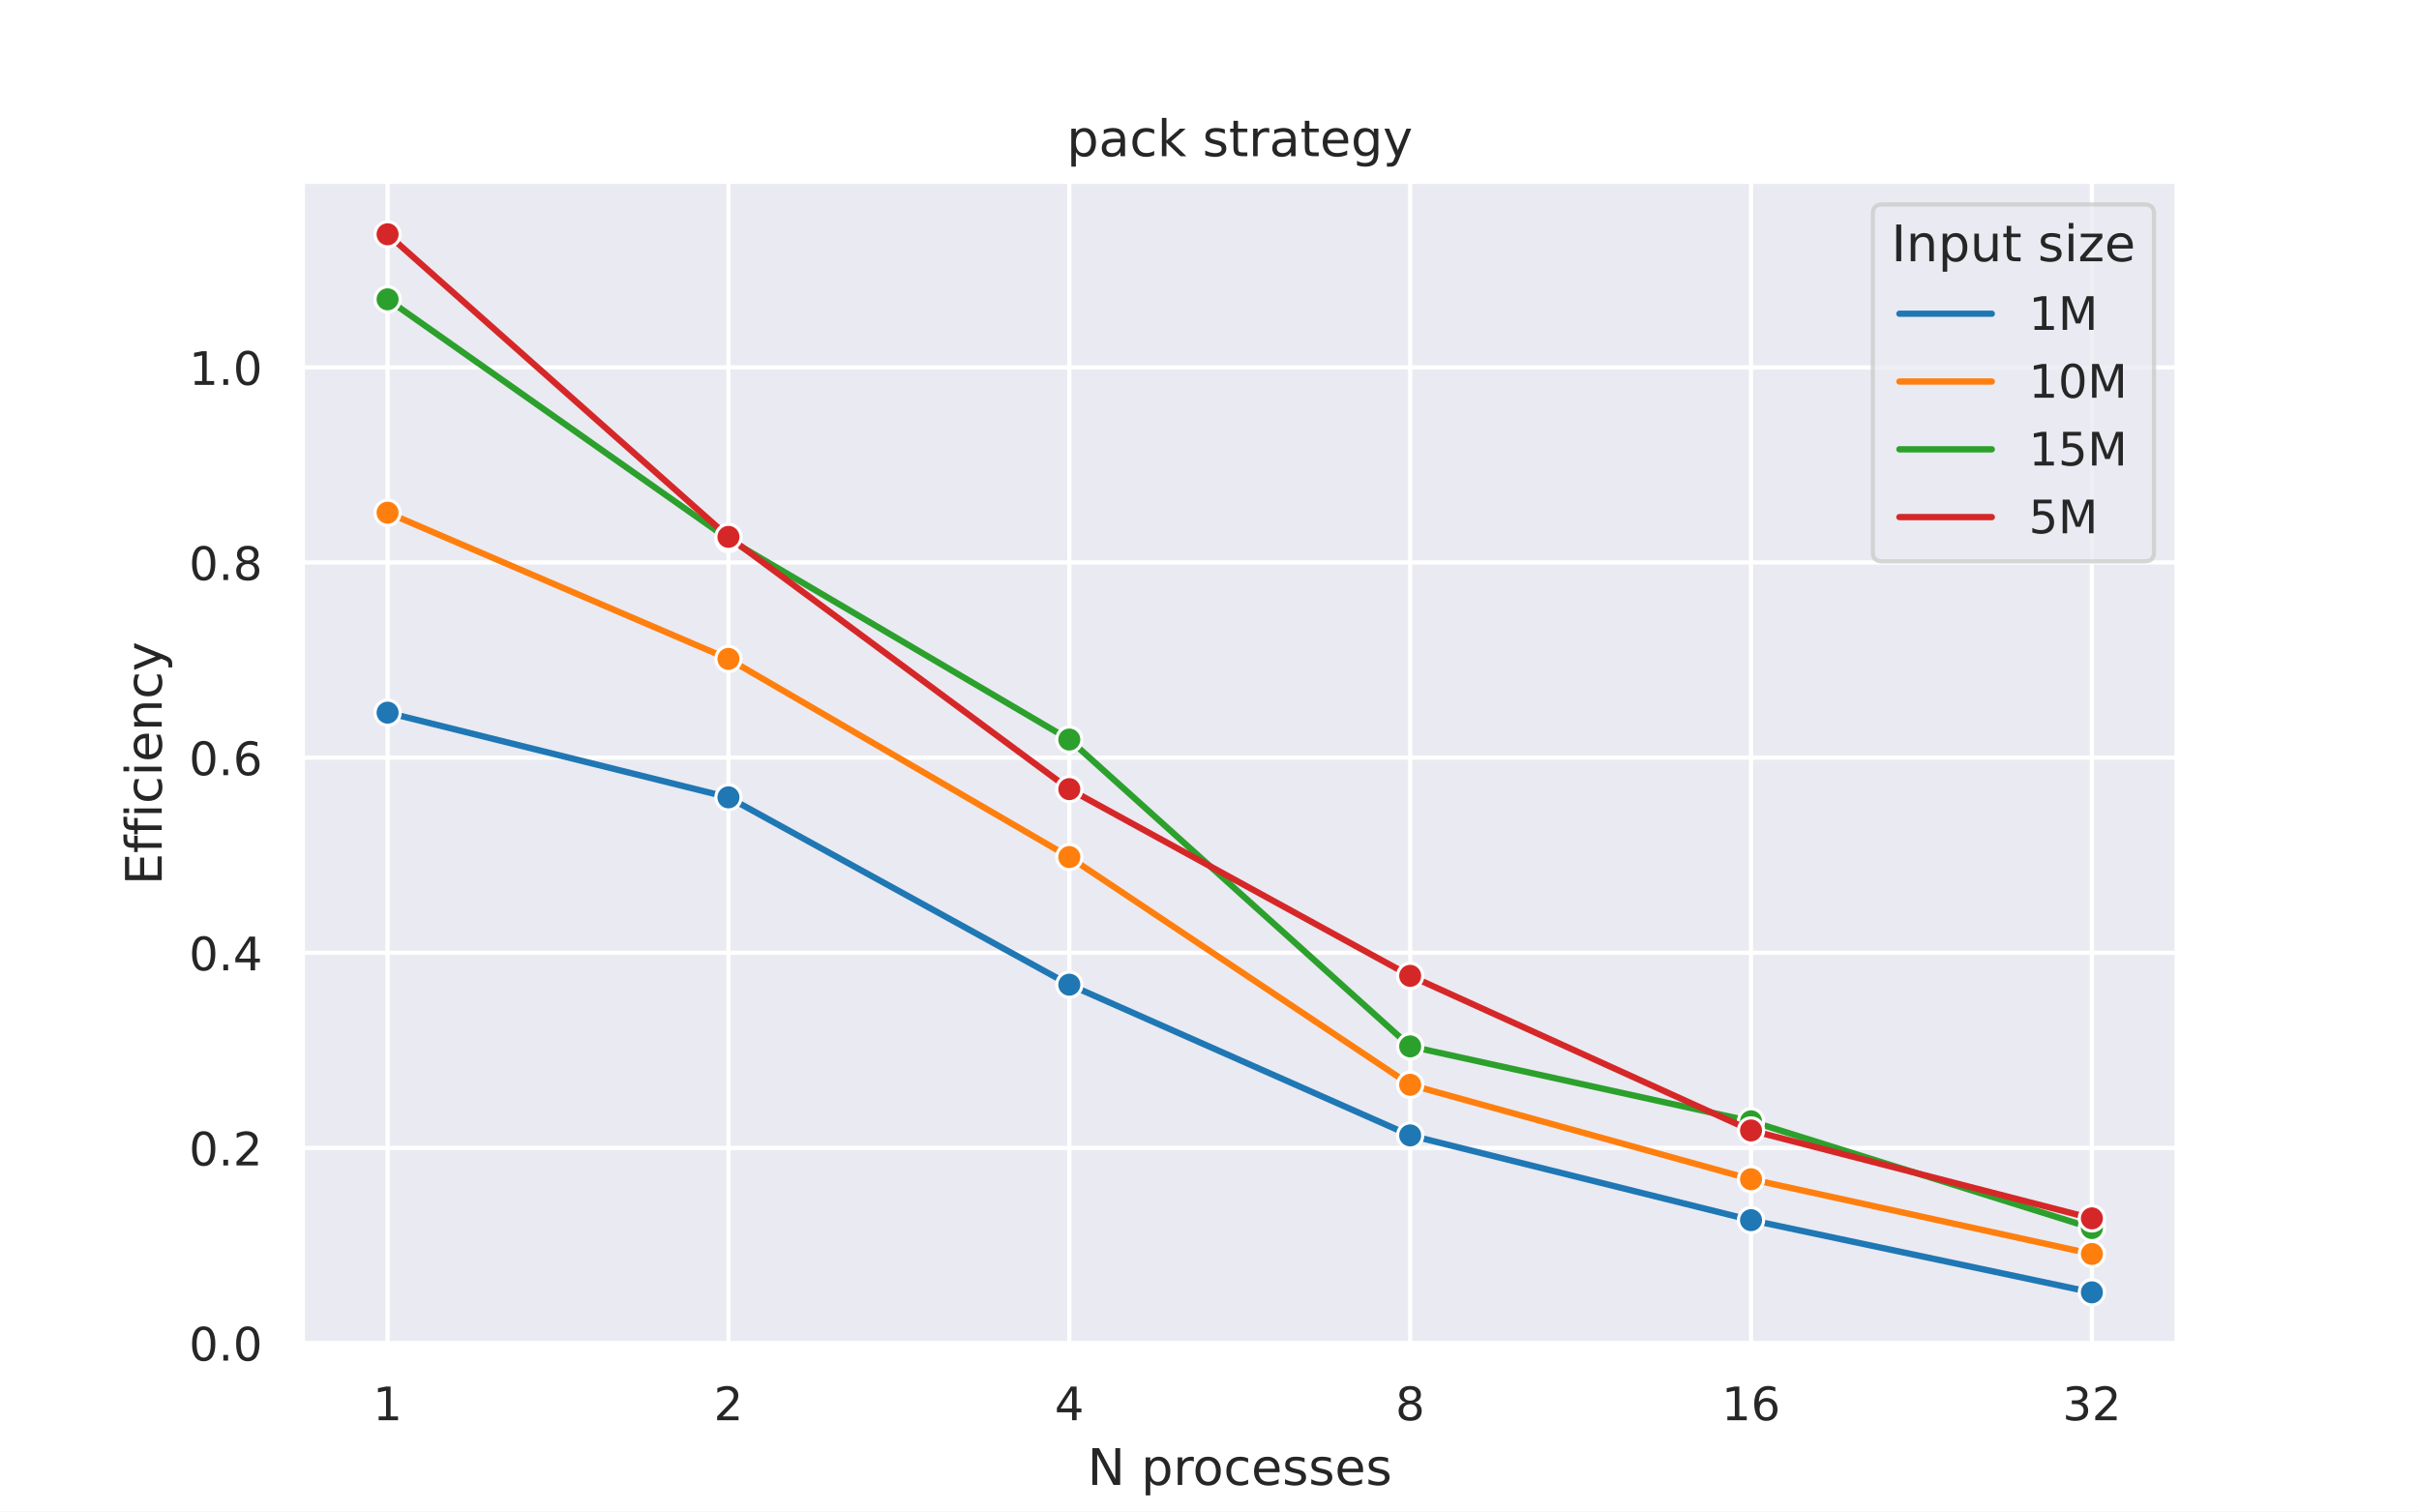
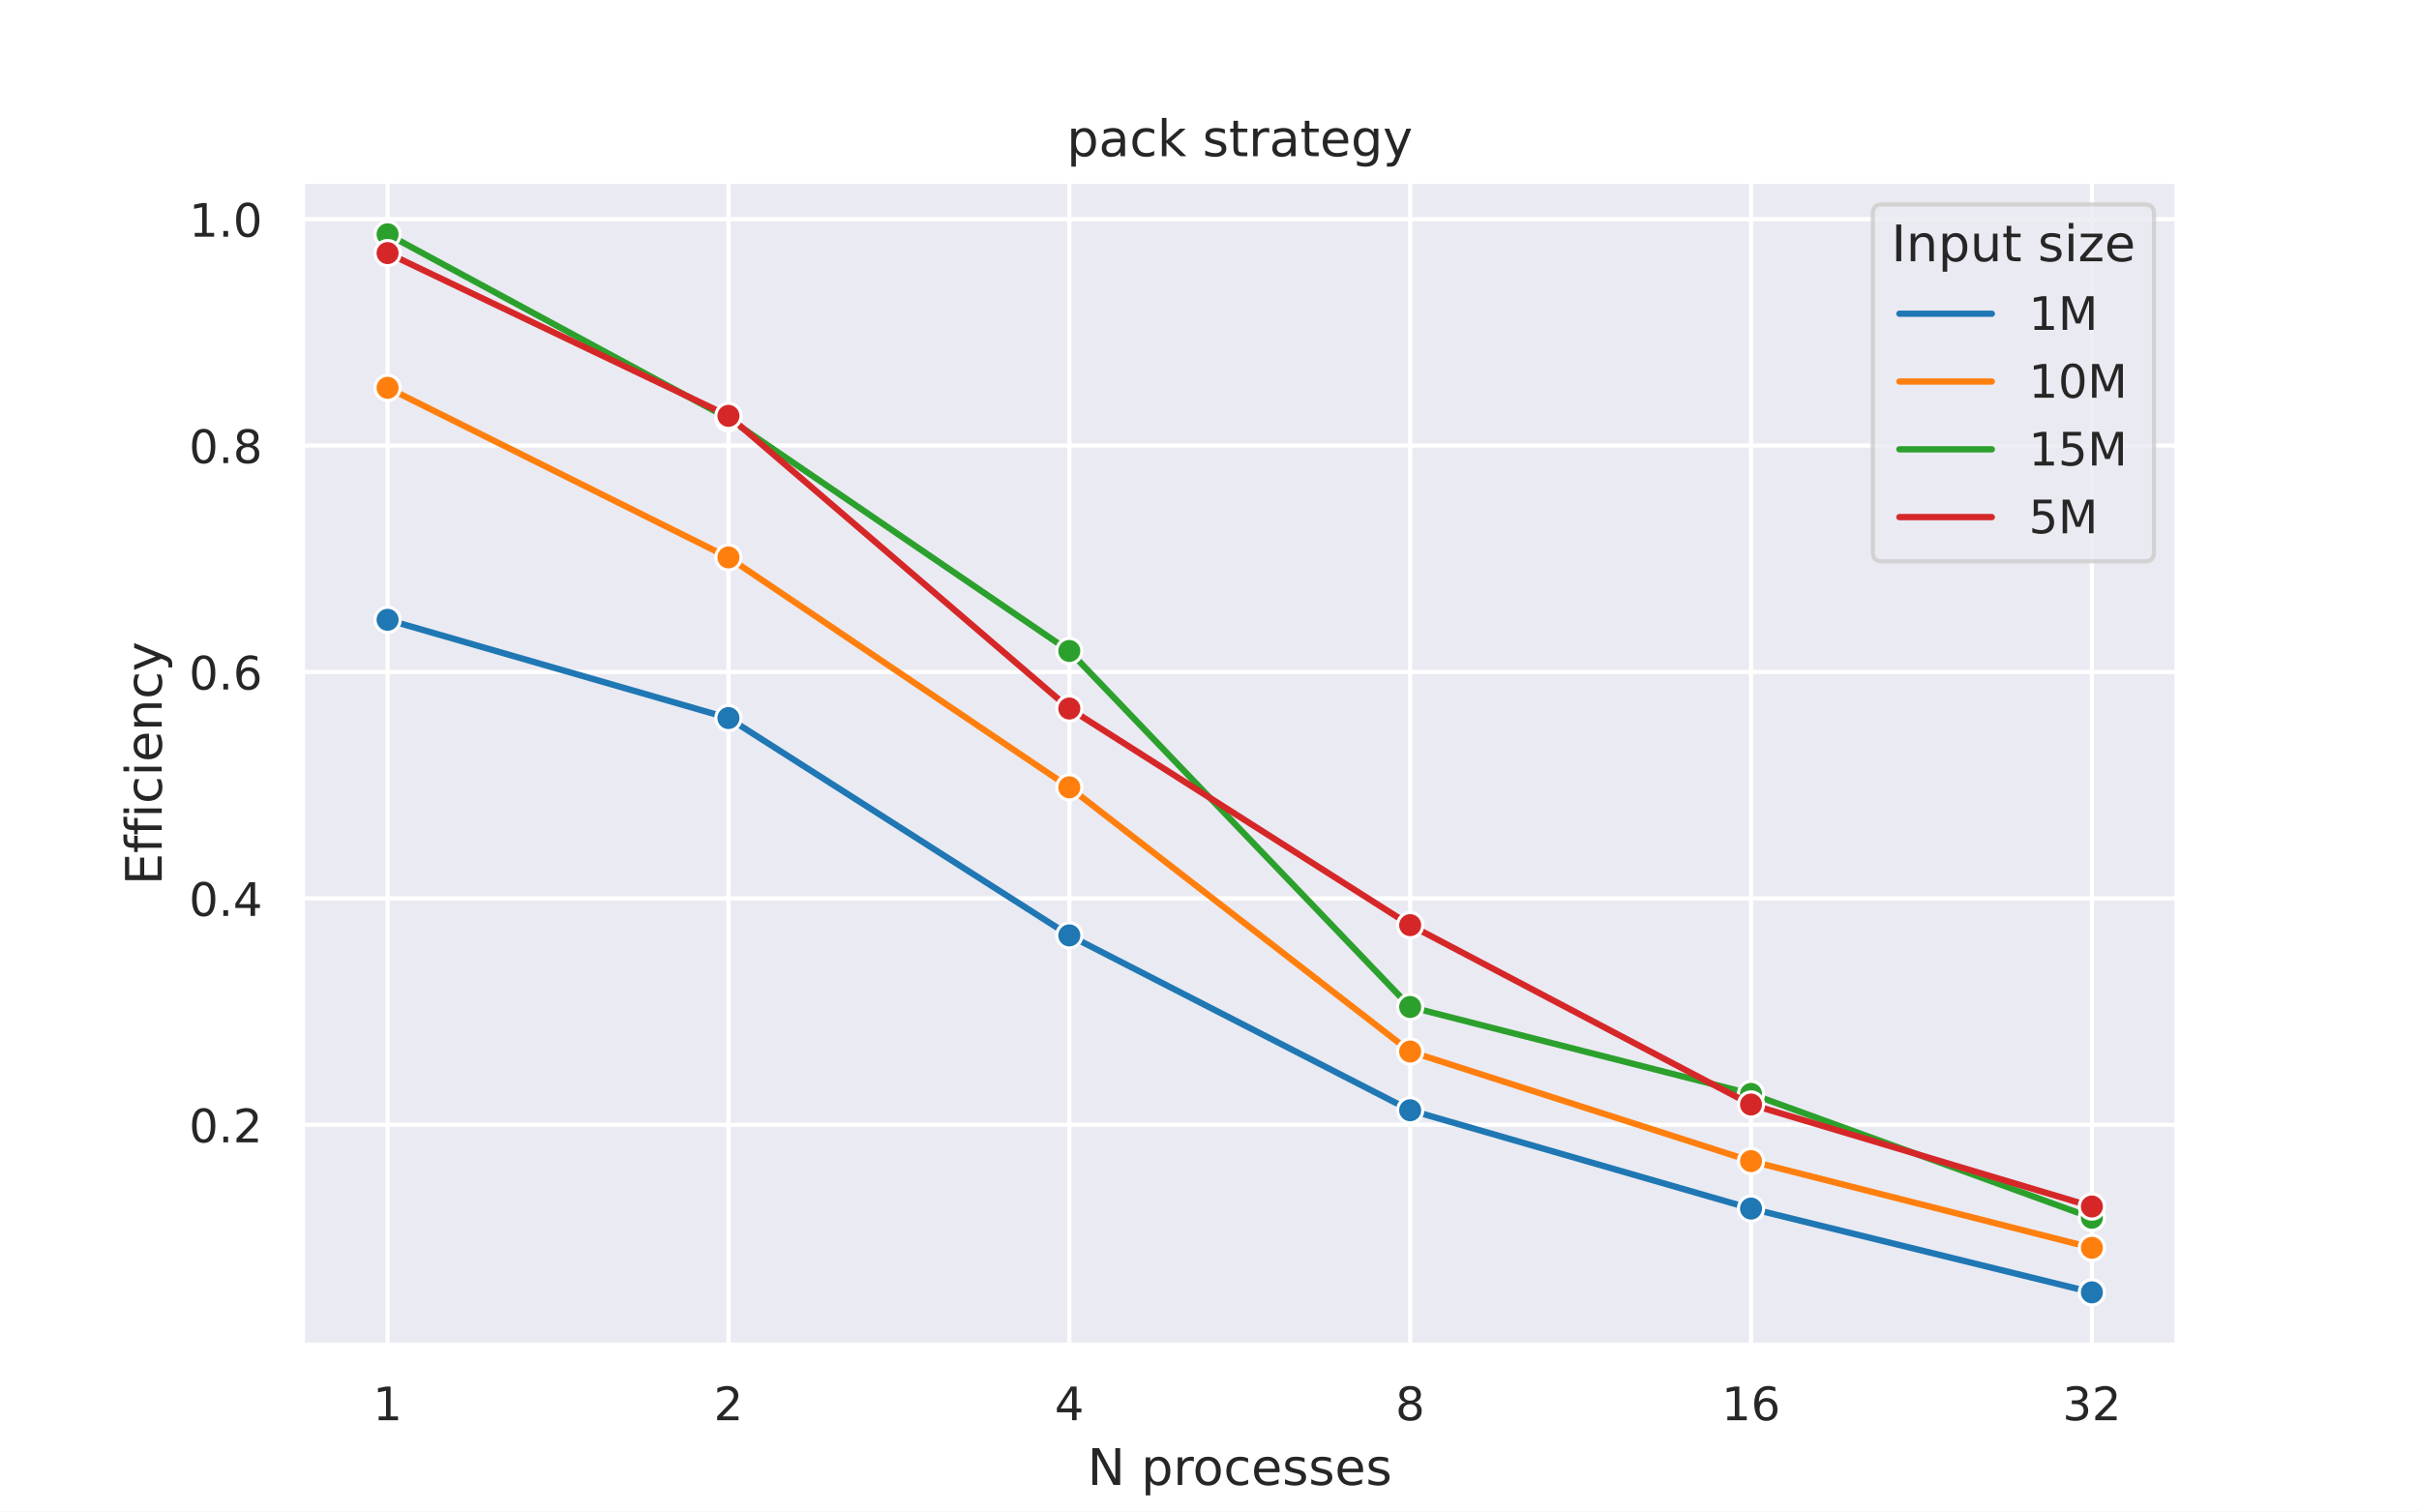
<svg xmlns="http://www.w3.org/2000/svg" xmlns:xlink="http://www.w3.org/1999/xlink" width="576pt" height="360pt" viewBox="0 0 576 360" version="1.1">
  <defs>
    <style type="text/css">*{stroke-linejoin: round; stroke-linecap: butt}</style>
  </defs>
  <g id="figure_1">
    <g id="patch_1">
      <path d="M 0 360  L 576 360  L 576 0  L 0 0  z " style="fill: #ffffff" />
    </g>
    <g id="axes_1">
      <g id="patch_2">
        <path d="M 72 320.4  L 518.4 320.4  L 518.4 43.2  L 72 43.2  z " style="fill: #eaeaf2" />
      </g>
      <g id="matplotlib.axis_1">
        <g id="xtick_1">
          <g id="line2d_1">
-             <path d="M 92.291 320.4  L 92.291 43.2  " clip-path="url(#p094aa8feb6)" style="fill: none; stroke: #ffffff; stroke-linecap: round" />
+             <path d="M 92.291 320.4  L 92.291 43.2  " clip-path="url(#p3aedda9aaf)" style="fill: none; stroke: #ffffff; stroke-linecap: round" />
          </g>
          <g id="text_1">
            <g style="fill: #262626" transform="translate(88.79153 338.2583) scale(0.11 -0.11)">
              <defs>
                <path id="DejaVuSans-31" d="M 794 531  L 1825 531  L 1825 4091  L 703 3866  L 703 4441  L 1819 4666  L 2450 4666  L 2450 531  L 3481 531  L 3481 0  L 794 0  L 794 531  z " transform="scale(0.015625)" />
              </defs>
              <use xlink:href="#DejaVuSans-31" />
            </g>
          </g>
        </g>
        <g id="xtick_2">
          <g id="line2d_2">
-             <path d="M 173.455 320.4  L 173.455 43.2  " clip-path="url(#p094aa8feb6)" style="fill: none; stroke: #ffffff; stroke-linecap: round" />
+             <path d="M 173.455 320.4  L 173.455 43.2  " clip-path="url(#p3aedda9aaf)" style="fill: none; stroke: #ffffff; stroke-linecap: round" />
          </g>
          <g id="text_2">
            <g style="fill: #262626" transform="translate(169.9552 338.2583) scale(0.11 -0.11)">
              <defs>
                <path id="DejaVuSans-32" d="M 1228 531  L 3431 531  L 3431 0  L 469 0  L 469 531  Q 828 903 1448 1529  Q 2069 2156 2228 2338  Q 2531 2678 2651 2914  Q 2772 3150 2772 3378  Q 2772 3750 2511 3984  Q 2250 4219 1831 4219  Q 1534 4219 1204 4116  Q 875 4013 500 3803  L 500 4441  Q 881 4594 1212 4672  Q 1544 4750 1819 4750  Q 2544 4750 2975 4387  Q 3406 4025 3406 3419  Q 3406 3131 3298 2873  Q 3191 2616 2906 2266  Q 2828 2175 2409 1742  Q 1991 1309 1228 531  z " transform="scale(0.015625)" />
              </defs>
              <use xlink:href="#DejaVuSans-32" />
            </g>
          </g>
        </g>
        <g id="xtick_3">
          <g id="line2d_3">
-             <path d="M 254.618 320.4  L 254.618 43.2  " clip-path="url(#p094aa8feb6)" style="fill: none; stroke: #ffffff; stroke-linecap: round" />
+             <path d="M 254.618 320.4  L 254.618 43.2  " clip-path="url(#p3aedda9aaf)" style="fill: none; stroke: #ffffff; stroke-linecap: round" />
          </g>
          <g id="text_3">
            <g style="fill: #262626" transform="translate(251.1188 338.2583) scale(0.11 -0.11)">
              <defs>
                <path id="DejaVuSans-34" d="M 2419 4116  L 825 1625  L 2419 1625  L 2419 4116  z M 2253 4666  L 3047 4666  L 3047 1625  L 3713 1625  L 3713 1100  L 3047 1100  L 3047 0  L 2419 0  L 2419 1100  L 313 1100  L 313 1709  L 2253 4666  z " transform="scale(0.015625)" />
              </defs>
              <use xlink:href="#DejaVuSans-34" />
            </g>
          </g>
        </g>
        <g id="xtick_4">
          <g id="line2d_4">
-             <path d="M 335.782 320.4  L 335.782 43.2  " clip-path="url(#p094aa8feb6)" style="fill: none; stroke: #ffffff; stroke-linecap: round" />
+             <path d="M 335.782 320.4  L 335.782 43.2  " clip-path="url(#p3aedda9aaf)" style="fill: none; stroke: #ffffff; stroke-linecap: round" />
          </g>
          <g id="text_4">
            <g style="fill: #262626" transform="translate(332.2824 338.2583) scale(0.11 -0.11)">
              <defs>
                <path id="DejaVuSans-38" d="M 2034 2216  Q 1584 2216 1326 1975  Q 1069 1734 1069 1313  Q 1069 891 1326 650  Q 1584 409 2034 409  Q 2484 409 2743 651  Q 3003 894 3003 1313  Q 3003 1734 2745 1975  Q 2488 2216 2034 2216  z M 1403 2484  Q 997 2584 770 2862  Q 544 3141 544 3541  Q 544 4100 942 4425  Q 1341 4750 2034 4750  Q 2731 4750 3128 4425  Q 3525 4100 3525 3541  Q 3525 3141 3298 2862  Q 3072 2584 2669 2484  Q 3125 2378 3379 2068  Q 3634 1759 3634 1313  Q 3634 634 3220 271  Q 2806 -91 2034 -91  Q 1263 -91 848 271  Q 434 634 434 1313  Q 434 1759 690 2068  Q 947 2378 1403 2484  z M 1172 3481  Q 1172 3119 1398 2916  Q 1625 2713 2034 2713  Q 2441 2713 2670 2916  Q 2900 3119 2900 3481  Q 2900 3844 2670 4047  Q 2441 4250 2034 4250  Q 1625 4250 1398 4047  Q 1172 3844 1172 3481  z " transform="scale(0.015625)" />
              </defs>
              <use xlink:href="#DejaVuSans-38" />
            </g>
          </g>
        </g>
        <g id="xtick_5">
          <g id="line2d_5">
-             <path d="M 416.945 320.4  L 416.945 43.2  " clip-path="url(#p094aa8feb6)" style="fill: none; stroke: #ffffff; stroke-linecap: round" />
+             <path d="M 416.945 320.4  L 416.945 43.2  " clip-path="url(#p3aedda9aaf)" style="fill: none; stroke: #ffffff; stroke-linecap: round" />
          </g>
          <g id="text_5">
            <g style="fill: #262626" transform="translate(409.9467 338.2583) scale(0.11 -0.11)">
              <defs>
                <path id="DejaVuSans-36" d="M 2113 2584  Q 1688 2584 1439 2293  Q 1191 2003 1191 1497  Q 1191 994 1439 701  Q 1688 409 2113 409  Q 2538 409 2786 701  Q 3034 994 3034 1497  Q 3034 2003 2786 2293  Q 2538 2584 2113 2584  z M 3366 4563  L 3366 3988  Q 3128 4100 2886 4159  Q 2644 4219 2406 4219  Q 1781 4219 1451 3797  Q 1122 3375 1075 2522  Q 1259 2794 1537 2939  Q 1816 3084 2150 3084  Q 2853 3084 3261 2657  Q 3669 2231 3669 1497  Q 3669 778 3244 343  Q 2819 -91 2113 -91  Q 1303 -91 875 529  Q 447 1150 447 2328  Q 447 3434 972 4092  Q 1497 4750 2381 4750  Q 2619 4750 2861 4703  Q 3103 4656 3366 4563  z " transform="scale(0.015625)" />
              </defs>
              <use xlink:href="#DejaVuSans-31" />
              <use xlink:href="#DejaVuSans-36" x="63.623" />
            </g>
          </g>
        </g>
        <g id="xtick_6">
          <g id="line2d_6">
-             <path d="M 498.109 320.4  L 498.109 43.2  " clip-path="url(#p094aa8feb6)" style="fill: none; stroke: #ffffff; stroke-linecap: round" />
+             <path d="M 498.109 320.4  L 498.109 43.2  " clip-path="url(#p3aedda9aaf)" style="fill: none; stroke: #ffffff; stroke-linecap: round" />
          </g>
          <g id="text_6">
            <g style="fill: #262626" transform="translate(491.1103 338.2583) scale(0.11 -0.11)">
              <defs>
                <path id="DejaVuSans-33" d="M 2597 2516  Q 3050 2419 3304 2112  Q 3559 1806 3559 1356  Q 3559 666 3084 287  Q 2609 -91 1734 -91  Q 1441 -91 1130 -33  Q 819 25 488 141  L 488 750  Q 750 597 1062 519  Q 1375 441 1716 441  Q 2309 441 2620 675  Q 2931 909 2931 1356  Q 2931 1769 2642 2001  Q 2353 2234 1838 2234  L 1294 2234  L 1294 2753  L 1863 2753  Q 2328 2753 2575 2939  Q 2822 3125 2822 3475  Q 2822 3834 2567 4026  Q 2313 4219 1838 4219  Q 1578 4219 1281 4162  Q 984 4106 628 3988  L 628 4550  Q 988 4650 1302 4700  Q 1616 4750 1894 4750  Q 2613 4750 3031 4423  Q 3450 4097 3450 3541  Q 3450 3153 3228 2886  Q 3006 2619 2597 2516  z " transform="scale(0.015625)" />
              </defs>
              <use xlink:href="#DejaVuSans-33" />
              <use xlink:href="#DejaVuSans-32" x="63.623" />
            </g>
          </g>
        </g>
        <g id="text_7">
          <g style="fill: #262626" transform="translate(258.9328 353.6641) scale(0.12 -0.12)">
            <defs>
              <path id="DejaVuSans-4e" d="M 628 4666  L 1478 4666  L 3547 763  L 3547 4666  L 4159 4666  L 4159 0  L 3309 0  L 1241 3903  L 1241 0  L 628 0  L 628 4666  z " transform="scale(0.015625)" />
              <path id="DejaVuSans-20" transform="scale(0.015625)" />
              <path id="DejaVuSans-70" d="M 1159 525  L 1159 -1331  L 581 -1331  L 581 3500  L 1159 3500  L 1159 2969  Q 1341 3281 1617 3432  Q 1894 3584 2278 3584  Q 2916 3584 3314 3078  Q 3713 2572 3713 1747  Q 3713 922 3314 415  Q 2916 -91 2278 -91  Q 1894 -91 1617 61  Q 1341 213 1159 525  z M 3116 1747  Q 3116 2381 2855 2742  Q 2594 3103 2138 3103  Q 1681 3103 1420 2742  Q 1159 2381 1159 1747  Q 1159 1113 1420 752  Q 1681 391 2138 391  Q 2594 391 2855 752  Q 3116 1113 3116 1747  z " transform="scale(0.015625)" />
              <path id="DejaVuSans-72" d="M 2631 2963  Q 2534 3019 2420 3045  Q 2306 3072 2169 3072  Q 1681 3072 1420 2755  Q 1159 2438 1159 1844  L 1159 0  L 581 0  L 581 3500  L 1159 3500  L 1159 2956  Q 1341 3275 1631 3429  Q 1922 3584 2338 3584  Q 2397 3584 2469 3576  Q 2541 3569 2628 3553  L 2631 2963  z " transform="scale(0.015625)" />
              <path id="DejaVuSans-6f" d="M 1959 3097  Q 1497 3097 1228 2736  Q 959 2375 959 1747  Q 959 1119 1226 758  Q 1494 397 1959 397  Q 2419 397 2687 759  Q 2956 1122 2956 1747  Q 2956 2369 2687 2733  Q 2419 3097 1959 3097  z M 1959 3584  Q 2709 3584 3137 3096  Q 3566 2609 3566 1747  Q 3566 888 3137 398  Q 2709 -91 1959 -91  Q 1206 -91 779 398  Q 353 888 353 1747  Q 353 2609 779 3096  Q 1206 3584 1959 3584  z " transform="scale(0.015625)" />
              <path id="DejaVuSans-63" d="M 3122 3366  L 3122 2828  Q 2878 2963 2633 3030  Q 2388 3097 2138 3097  Q 1578 3097 1268 2742  Q 959 2388 959 1747  Q 959 1106 1268 751  Q 1578 397 2138 397  Q 2388 397 2633 464  Q 2878 531 3122 666  L 3122 134  Q 2881 22 2623 -34  Q 2366 -91 2075 -91  Q 1284 -91 818 406  Q 353 903 353 1747  Q 353 2603 823 3093  Q 1294 3584 2113 3584  Q 2378 3584 2631 3529  Q 2884 3475 3122 3366  z " transform="scale(0.015625)" />
              <path id="DejaVuSans-65" d="M 3597 1894  L 3597 1613  L 953 1613  Q 991 1019 1311 708  Q 1631 397 2203 397  Q 2534 397 2845 478  Q 3156 559 3463 722  L 3463 178  Q 3153 47 2828 -22  Q 2503 -91 2169 -91  Q 1331 -91 842 396  Q 353 884 353 1716  Q 353 2575 817 3079  Q 1281 3584 2069 3584  Q 2775 3584 3186 3129  Q 3597 2675 3597 1894  z M 3022 2063  Q 3016 2534 2758 2815  Q 2500 3097 2075 3097  Q 1594 3097 1305 2825  Q 1016 2553 972 2059  L 3022 2063  z " transform="scale(0.015625)" />
              <path id="DejaVuSans-73" d="M 2834 3397  L 2834 2853  Q 2591 2978 2328 3040  Q 2066 3103 1784 3103  Q 1356 3103 1142 2972  Q 928 2841 928 2578  Q 928 2378 1081 2264  Q 1234 2150 1697 2047  L 1894 2003  Q 2506 1872 2764 1633  Q 3022 1394 3022 966  Q 3022 478 2636 193  Q 2250 -91 1575 -91  Q 1294 -91 989 -36  Q 684 19 347 128  L 347 722  Q 666 556 975 473  Q 1284 391 1588 391  Q 1994 391 2212 530  Q 2431 669 2431 922  Q 2431 1156 2273 1281  Q 2116 1406 1581 1522  L 1381 1569  Q 847 1681 609 1914  Q 372 2147 372 2553  Q 372 3047 722 3315  Q 1072 3584 1716 3584  Q 2034 3584 2315 3537  Q 2597 3491 2834 3397  z " transform="scale(0.015625)" />
            </defs>
            <use xlink:href="#DejaVuSans-4e" />
            <use xlink:href="#DejaVuSans-20" x="74.805" />
            <use xlink:href="#DejaVuSans-70" x="106.592" />
            <use xlink:href="#DejaVuSans-72" x="170.068" />
            <use xlink:href="#DejaVuSans-6f" x="208.932" />
            <use xlink:href="#DejaVuSans-63" x="270.113" />
            <use xlink:href="#DejaVuSans-65" x="325.094" />
            <use xlink:href="#DejaVuSans-73" x="386.617" />
            <use xlink:href="#DejaVuSans-73" x="438.717" />
            <use xlink:href="#DejaVuSans-65" x="490.816" />
            <use xlink:href="#DejaVuSans-73" x="552.34" />
          </g>
        </g>
      </g>
      <g id="matplotlib.axis_2">
        <g id="ytick_1">
          <g id="line2d_7">
-             <path d="M 72 319.876  L 518.4 319.876  " clip-path="url(#p094aa8feb6)" style="fill: none; stroke: #ffffff; stroke-linecap: round" />
+             <path d="M 72 267.888  L 518.4 267.888  " clip-path="url(#p3aedda9aaf)" style="fill: none; stroke: #ffffff; stroke-linecap: round" />
          </g>
          <g id="text_8">
-             <g style="fill: #262626" transform="translate(45.00656 324.0556) scale(0.11 -0.11)">
+             <g style="fill: #262626" transform="translate(45.00656 272.0669) scale(0.11 -0.11)">
              <defs>
                <path id="DejaVuSans-30" d="M 2034 4250  Q 1547 4250 1301 3770  Q 1056 3291 1056 2328  Q 1056 1369 1301 889  Q 1547 409 2034 409  Q 2525 409 2770 889  Q 3016 1369 3016 2328  Q 3016 3291 2770 3770  Q 2525 4250 2034 4250  z M 2034 4750  Q 2819 4750 3233 4129  Q 3647 3509 3647 2328  Q 3647 1150 3233 529  Q 2819 -91 2034 -91  Q 1250 -91 836 529  Q 422 1150 422 2328  Q 422 3509 836 4129  Q 1250 4750 2034 4750  z " transform="scale(0.015625)" />
                <path id="DejaVuSans-2e" d="M 684 794  L 1344 794  L 1344 0  L 684 0  L 684 794  z " transform="scale(0.015625)" />
              </defs>
              <use xlink:href="#DejaVuSans-30" />
              <use xlink:href="#DejaVuSans-2e" x="63.623" />
-               <use xlink:href="#DejaVuSans-30" x="95.41" />
+               <use xlink:href="#DejaVuSans-32" x="95.41" />
            </g>
          </g>
        </g>
        <g id="ytick_2">
          <g id="line2d_8">
-             <path d="M 72 273.399  L 518.4 273.399  " clip-path="url(#p094aa8feb6)" style="fill: none; stroke: #ffffff; stroke-linecap: round" />
+             <path d="M 72 213.965  L 518.4 213.965  " clip-path="url(#p3aedda9aaf)" style="fill: none; stroke: #ffffff; stroke-linecap: round" />
          </g>
          <g id="text_9">
-             <g style="fill: #262626" transform="translate(45.00656 277.5777) scale(0.11 -0.11)">
+             <g style="fill: #262626" transform="translate(45.00656 218.1437) scale(0.11 -0.11)">
              <use xlink:href="#DejaVuSans-30" />
              <use xlink:href="#DejaVuSans-2e" x="63.623" />
-               <use xlink:href="#DejaVuSans-32" x="95.41" />
+               <use xlink:href="#DejaVuSans-34" x="95.41" />
            </g>
          </g>
        </g>
        <g id="ytick_3">
          <g id="line2d_9">
-             <path d="M 72 226.921  L 518.4 226.921  " clip-path="url(#p094aa8feb6)" style="fill: none; stroke: #ffffff; stroke-linecap: round" />
+             <path d="M 72 160.041  L 518.4 160.041  " clip-path="url(#p3aedda9aaf)" style="fill: none; stroke: #ffffff; stroke-linecap: round" />
          </g>
          <g id="text_10">
-             <g style="fill: #262626" transform="translate(45.00656 231.0998) scale(0.11 -0.11)">
+             <g style="fill: #262626" transform="translate(45.00656 164.2205) scale(0.11 -0.11)">
              <use xlink:href="#DejaVuSans-30" />
              <use xlink:href="#DejaVuSans-2e" x="63.623" />
-               <use xlink:href="#DejaVuSans-34" x="95.41" />
+               <use xlink:href="#DejaVuSans-36" x="95.41" />
            </g>
          </g>
        </g>
        <g id="ytick_4">
          <g id="line2d_10">
-             <path d="M 72 180.443  L 518.4 180.443  " clip-path="url(#p094aa8feb6)" style="fill: none; stroke: #ffffff; stroke-linecap: round" />
+             <path d="M 72 106.118  L 518.4 106.118  " clip-path="url(#p3aedda9aaf)" style="fill: none; stroke: #ffffff; stroke-linecap: round" />
          </g>
          <g id="text_11">
-             <g style="fill: #262626" transform="translate(45.00656 184.6219) scale(0.11 -0.11)">
+             <g style="fill: #262626" transform="translate(45.00656 110.2972) scale(0.11 -0.11)">
              <use xlink:href="#DejaVuSans-30" />
              <use xlink:href="#DejaVuSans-2e" x="63.623" />
-               <use xlink:href="#DejaVuSans-36" x="95.41" />
+               <use xlink:href="#DejaVuSans-38" x="95.41" />
            </g>
          </g>
        </g>
        <g id="ytick_5">
          <g id="line2d_11">
-             <path d="M 72 133.965  L 518.4 133.965  " clip-path="url(#p094aa8feb6)" style="fill: none; stroke: #ffffff; stroke-linecap: round" />
+             <path d="M 72 52.195  L 518.4 52.195  " clip-path="url(#p3aedda9aaf)" style="fill: none; stroke: #ffffff; stroke-linecap: round" />
          </g>
          <g id="text_12">
-             <g style="fill: #262626" transform="translate(45.00656 138.144) scale(0.11 -0.11)">
-               <use xlink:href="#DejaVuSans-30" />
-               <use xlink:href="#DejaVuSans-2e" x="63.623" />
-               <use xlink:href="#DejaVuSans-38" x="95.41" />
-             </g>
-           </g>
-         </g>
-         <g id="ytick_6">
-           <g id="line2d_12">
-             <path d="M 72 87.487  L 518.4 87.487  " clip-path="url(#p094aa8feb6)" style="fill: none; stroke: #ffffff; stroke-linecap: round" />
-           </g>
-           <g id="text_13">
-             <g style="fill: #262626" transform="translate(45.00656 91.66603) scale(0.11 -0.11)">
+             <g style="fill: #262626" transform="translate(45.00656 56.37401) scale(0.11 -0.11)">
              <use xlink:href="#DejaVuSans-31" />
              <use xlink:href="#DejaVuSans-2e" x="63.623" />
              <use xlink:href="#DejaVuSans-30" x="95.41" />
            </g>
          </g>
        </g>
-         <g id="text_14">
+         <g id="text_13">
          <g style="fill: #262626" transform="translate(38.51094 210.7931) rotate(-90) scale(0.12 -0.12)">
            <defs>
              <path id="DejaVuSans-45" d="M 628 4666  L 3578 4666  L 3578 4134  L 1259 4134  L 1259 2753  L 3481 2753  L 3481 2222  L 1259 2222  L 1259 531  L 3634 531  L 3634 0  L 628 0  L 628 4666  z " transform="scale(0.015625)" />
              <path id="DejaVuSans-66" d="M 2375 4863  L 2375 4384  L 1825 4384  Q 1516 4384 1395 4259  Q 1275 4134 1275 3809  L 1275 3500  L 2222 3500  L 2222 3053  L 1275 3053  L 1275 0  L 697 0  L 697 3053  L 147 3053  L 147 3500  L 697 3500  L 697 3744  Q 697 4328 969 4595  Q 1241 4863 1831 4863  L 2375 4863  z " transform="scale(0.015625)" />
              <path id="DejaVuSans-69" d="M 603 3500  L 1178 3500  L 1178 0  L 603 0  L 603 3500  z M 603 4863  L 1178 4863  L 1178 4134  L 603 4134  L 603 4863  z " transform="scale(0.015625)" />
              <path id="DejaVuSans-6e" d="M 3513 2113  L 3513 0  L 2938 0  L 2938 2094  Q 2938 2591 2744 2837  Q 2550 3084 2163 3084  Q 1697 3084 1428 2787  Q 1159 2491 1159 1978  L 1159 0  L 581 0  L 581 3500  L 1159 3500  L 1159 2956  Q 1366 3272 1645 3428  Q 1925 3584 2291 3584  Q 2894 3584 3203 3211  Q 3513 2838 3513 2113  z " transform="scale(0.015625)" />
              <path id="DejaVuSans-79" d="M 2059 -325  Q 1816 -950 1584 -1140  Q 1353 -1331 966 -1331  L 506 -1331  L 506 -850  L 844 -850  Q 1081 -850 1212 -737  Q 1344 -625 1503 -206  L 1606 56  L 191 3500  L 800 3500  L 1894 763  L 2988 3500  L 3597 3500  L 2059 -325  z " transform="scale(0.015625)" />
            </defs>
            <use xlink:href="#DejaVuSans-45" />
            <use xlink:href="#DejaVuSans-66" x="63.184" />
            <use xlink:href="#DejaVuSans-66" x="98.389" />
            <use xlink:href="#DejaVuSans-69" x="133.594" />
            <use xlink:href="#DejaVuSans-63" x="161.377" />
            <use xlink:href="#DejaVuSans-69" x="216.357" />
            <use xlink:href="#DejaVuSans-65" x="244.141" />
            <use xlink:href="#DejaVuSans-6e" x="305.664" />
            <use xlink:href="#DejaVuSans-63" x="369.043" />
            <use xlink:href="#DejaVuSans-79" x="424.023" />
          </g>
        </g>
      </g>
+       <g id="line2d_12">
+         <path d="M 92.291 147.617  L 173.455 171.018  L 254.618 222.787  L 335.782 264.43  L 416.945 287.849  L 498.109 307.8  " clip-path="url(#p3aedda9aaf)" style="fill: none; stroke: #1f77b4; stroke-width: 1.5; stroke-linecap: round" />
+         <defs>
+           <path id="m19a4fb295d" d="M 0 3  C 0.796 3 1.559 2.684 2.121 2.121  C 2.684 1.559 3 0.796 3 0  C 3 -0.796 2.684 -1.559 2.121 -2.121  C 1.559 -2.684 0.796 -3 0 -3  C -0.796 -3 -1.559 -2.684 -2.121 -2.121  C -2.684 -1.559 -3 -0.796 -3 0  C -3 0.796 -2.684 1.559 -2.121 2.121  C -1.559 2.684 -0.796 3 0 3  z " style="stroke: #ffffff; stroke-width: 0.75" />
+         </defs>
+         <g clip-path="url(#p3aedda9aaf)">
+           <use xlink:href="#m19a4fb295d" x="92.291" y="147.617" style="fill: #1f77b4; stroke: #ffffff; stroke-width: 0.75" />
+           <use xlink:href="#m19a4fb295d" x="173.455" y="171.018" style="fill: #1f77b4; stroke: #ffffff; stroke-width: 0.75" />
+           <use xlink:href="#m19a4fb295d" x="254.618" y="222.787" style="fill: #1f77b4; stroke: #ffffff; stroke-width: 0.75" />
+           <use xlink:href="#m19a4fb295d" x="335.782" y="264.43" style="fill: #1f77b4; stroke: #ffffff; stroke-width: 0.75" />
+           <use xlink:href="#m19a4fb295d" x="416.945" y="287.849" style="fill: #1f77b4; stroke: #ffffff; stroke-width: 0.75" />
+           <use xlink:href="#m19a4fb295d" x="498.109" y="307.8" style="fill: #1f77b4; stroke: #ffffff; stroke-width: 0.75" />
+         </g>
+       </g>
      <g id="line2d_13">
-         <path d="M 92.291 169.734  L 173.455 189.904  L 254.618 234.525  L 335.782 270.419  L 416.945 290.604  L 498.109 307.8  " clip-path="url(#p094aa8feb6)" style="fill: none; stroke: #1f77b4; stroke-width: 1.5; stroke-linecap: round" />
+         <path d="M 92.291 92.362  L 173.455 132.764  L 254.618 187.52  L 335.782 250.445  L 416.945 276.543  L 498.109 297.187  " clip-path="url(#p3aedda9aaf)" style="fill: none; stroke: #ff7f0e; stroke-width: 1.5; stroke-linecap: round" />
        <defs>
-           <path id="mdb9406ce9f" d="M 0 3  C 0.796 3 1.559 2.684 2.121 2.121  C 2.684 1.559 3 0.796 3 0  C 3 -0.796 2.684 -1.559 2.121 -2.121  C 1.559 -2.684 0.796 -3 0 -3  C -0.796 -3 -1.559 -2.684 -2.121 -2.121  C -2.684 -1.559 -3 -0.796 -3 0  C -3 0.796 -2.684 1.559 -2.121 2.121  C -1.559 2.684 -0.796 3 0 3  z " style="stroke: #ffffff; stroke-width: 0.75" />
+           <path id="m26783130d2" d="M 0 3  C 0.796 3 1.559 2.684 2.121 2.121  C 2.684 1.559 3 0.796 3 0  C 3 -0.796 2.684 -1.559 2.121 -2.121  C 1.559 -2.684 0.796 -3 0 -3  C -0.796 -3 -1.559 -2.684 -2.121 -2.121  C -2.684 -1.559 -3 -0.796 -3 0  C -3 0.796 -2.684 1.559 -2.121 2.121  C -1.559 2.684 -0.796 3 0 3  z " style="stroke: #ffffff; stroke-width: 0.75" />
        </defs>
-         <g clip-path="url(#p094aa8feb6)">
-           <use xlink:href="#mdb9406ce9f" x="92.291" y="169.734" style="fill: #1f77b4; stroke: #ffffff; stroke-width: 0.75" />
-           <use xlink:href="#mdb9406ce9f" x="173.455" y="189.904" style="fill: #1f77b4; stroke: #ffffff; stroke-width: 0.75" />
-           <use xlink:href="#mdb9406ce9f" x="254.618" y="234.525" style="fill: #1f77b4; stroke: #ffffff; stroke-width: 0.75" />
-           <use xlink:href="#mdb9406ce9f" x="335.782" y="270.419" style="fill: #1f77b4; stroke: #ffffff; stroke-width: 0.75" />
-           <use xlink:href="#mdb9406ce9f" x="416.945" y="290.604" style="fill: #1f77b4; stroke: #ffffff; stroke-width: 0.75" />
-           <use xlink:href="#mdb9406ce9f" x="498.109" y="307.8" style="fill: #1f77b4; stroke: #ffffff; stroke-width: 0.75" />
+         <g clip-path="url(#p3aedda9aaf)">
+           <use xlink:href="#m26783130d2" x="92.291" y="92.362" style="fill: #ff7f0e; stroke: #ffffff; stroke-width: 0.75" />
+           <use xlink:href="#m26783130d2" x="173.455" y="132.764" style="fill: #ff7f0e; stroke: #ffffff; stroke-width: 0.75" />
+           <use xlink:href="#m26783130d2" x="254.618" y="187.52" style="fill: #ff7f0e; stroke: #ffffff; stroke-width: 0.75" />
+           <use xlink:href="#m26783130d2" x="335.782" y="250.445" style="fill: #ff7f0e; stroke: #ffffff; stroke-width: 0.75" />
+           <use xlink:href="#m26783130d2" x="416.945" y="276.543" style="fill: #ff7f0e; stroke: #ffffff; stroke-width: 0.75" />
+           <use xlink:href="#m26783130d2" x="498.109" y="297.187" style="fill: #ff7f0e; stroke: #ffffff; stroke-width: 0.75" />
        </g>
      </g>
      <g id="line2d_14">
-         <path d="M 92.291 122.108  L 173.455 156.931  L 254.618 204.127  L 335.782 258.364  L 416.945 280.859  L 498.109 298.653  " clip-path="url(#p094aa8feb6)" style="fill: none; stroke: #ff7f0e; stroke-width: 1.5; stroke-linecap: round" />
+         <path d="M 92.291 55.8  L 173.455 99.676  L 254.618 155.047  L 335.782 239.832  L 416.945 260.537  L 498.109 290.039  " clip-path="url(#p3aedda9aaf)" style="fill: none; stroke: #2ca02c; stroke-width: 1.5; stroke-linecap: round" />
        <defs>
-           <path id="m42b1024808" d="M 0 3  C 0.796 3 1.559 2.684 2.121 2.121  C 2.684 1.559 3 0.796 3 0  C 3 -0.796 2.684 -1.559 2.121 -2.121  C 1.559 -2.684 0.796 -3 0 -3  C -0.796 -3 -1.559 -2.684 -2.121 -2.121  C -2.684 -1.559 -3 -0.796 -3 0  C -3 0.796 -2.684 1.559 -2.121 2.121  C -1.559 2.684 -0.796 3 0 3  z " style="stroke: #ffffff; stroke-width: 0.75" />
+           <path id="md6b3c16849" d="M 0 3  C 0.796 3 1.559 2.684 2.121 2.121  C 2.684 1.559 3 0.796 3 0  C 3 -0.796 2.684 -1.559 2.121 -2.121  C 1.559 -2.684 0.796 -3 0 -3  C -0.796 -3 -1.559 -2.684 -2.121 -2.121  C -2.684 -1.559 -3 -0.796 -3 0  C -3 0.796 -2.684 1.559 -2.121 2.121  C -1.559 2.684 -0.796 3 0 3  z " style="stroke: #ffffff; stroke-width: 0.75" />
        </defs>
-         <g clip-path="url(#p094aa8feb6)">
-           <use xlink:href="#m42b1024808" x="92.291" y="122.108" style="fill: #ff7f0e; stroke: #ffffff; stroke-width: 0.75" />
-           <use xlink:href="#m42b1024808" x="173.455" y="156.931" style="fill: #ff7f0e; stroke: #ffffff; stroke-width: 0.75" />
-           <use xlink:href="#m42b1024808" x="254.618" y="204.127" style="fill: #ff7f0e; stroke: #ffffff; stroke-width: 0.75" />
-           <use xlink:href="#m42b1024808" x="335.782" y="258.364" style="fill: #ff7f0e; stroke: #ffffff; stroke-width: 0.75" />
-           <use xlink:href="#m42b1024808" x="416.945" y="280.859" style="fill: #ff7f0e; stroke: #ffffff; stroke-width: 0.75" />
-           <use xlink:href="#m42b1024808" x="498.109" y="298.653" style="fill: #ff7f0e; stroke: #ffffff; stroke-width: 0.75" />
+         <g clip-path="url(#p3aedda9aaf)">
+           <use xlink:href="#md6b3c16849" x="92.291" y="55.8" style="fill: #2ca02c; stroke: #ffffff; stroke-width: 0.75" />
+           <use xlink:href="#md6b3c16849" x="173.455" y="99.676" style="fill: #2ca02c; stroke: #ffffff; stroke-width: 0.75" />
+           <use xlink:href="#md6b3c16849" x="254.618" y="155.047" style="fill: #2ca02c; stroke: #ffffff; stroke-width: 0.75" />
+           <use xlink:href="#md6b3c16849" x="335.782" y="239.832" style="fill: #2ca02c; stroke: #ffffff; stroke-width: 0.75" />
+           <use xlink:href="#md6b3c16849" x="416.945" y="260.537" style="fill: #2ca02c; stroke: #ffffff; stroke-width: 0.75" />
+           <use xlink:href="#md6b3c16849" x="498.109" y="290.039" style="fill: #2ca02c; stroke: #ffffff; stroke-width: 0.75" />
        </g>
      </g>
      <g id="line2d_15">
-         <path d="M 92.291 71.293  L 173.455 128.412  L 254.618 176.138  L 335.782 249.217  L 416.945 267.063  L 498.109 292.491  " clip-path="url(#p094aa8feb6)" style="fill: none; stroke: #2ca02c; stroke-width: 1.5; stroke-linecap: round" />
+         <path d="M 92.291 60.279  L 173.455 99.045  L 254.618 168.749  L 335.782 220.344  L 416.945 263.064  L 498.109 287.358  " clip-path="url(#p3aedda9aaf)" style="fill: none; stroke: #d62728; stroke-width: 1.5; stroke-linecap: round" />
        <defs>
-           <path id="mcd0379c997" d="M 0 3  C 0.796 3 1.559 2.684 2.121 2.121  C 2.684 1.559 3 0.796 3 0  C 3 -0.796 2.684 -1.559 2.121 -2.121  C 1.559 -2.684 0.796 -3 0 -3  C -0.796 -3 -1.559 -2.684 -2.121 -2.121  C -2.684 -1.559 -3 -0.796 -3 0  C -3 0.796 -2.684 1.559 -2.121 2.121  C -1.559 2.684 -0.796 3 0 3  z " style="stroke: #ffffff; stroke-width: 0.75" />
+           <path id="m3e5803c341" d="M 0 3  C 0.796 3 1.559 2.684 2.121 2.121  C 2.684 1.559 3 0.796 3 0  C 3 -0.796 2.684 -1.559 2.121 -2.121  C 1.559 -2.684 0.796 -3 0 -3  C -0.796 -3 -1.559 -2.684 -2.121 -2.121  C -2.684 -1.559 -3 -0.796 -3 0  C -3 0.796 -2.684 1.559 -2.121 2.121  C -1.559 2.684 -0.796 3 0 3  z " style="stroke: #ffffff; stroke-width: 0.75" />
        </defs>
-         <g clip-path="url(#p094aa8feb6)">
-           <use xlink:href="#mcd0379c997" x="92.291" y="71.293" style="fill: #2ca02c; stroke: #ffffff; stroke-width: 0.75" />
-           <use xlink:href="#mcd0379c997" x="173.455" y="128.412" style="fill: #2ca02c; stroke: #ffffff; stroke-width: 0.75" />
-           <use xlink:href="#mcd0379c997" x="254.618" y="176.138" style="fill: #2ca02c; stroke: #ffffff; stroke-width: 0.75" />
-           <use xlink:href="#mcd0379c997" x="335.782" y="249.217" style="fill: #2ca02c; stroke: #ffffff; stroke-width: 0.75" />
-           <use xlink:href="#mcd0379c997" x="416.945" y="267.063" style="fill: #2ca02c; stroke: #ffffff; stroke-width: 0.75" />
-           <use xlink:href="#mcd0379c997" x="498.109" y="292.491" style="fill: #2ca02c; stroke: #ffffff; stroke-width: 0.75" />
-         </g>
-       </g>
-       <g id="line2d_16">
-         <path d="M 92.291 55.8  L 173.455 127.869  L 254.618 187.948  L 335.782 232.419  L 416.945 269.241  L 498.109 290.181  " clip-path="url(#p094aa8feb6)" style="fill: none; stroke: #d62728; stroke-width: 1.5; stroke-linecap: round" />
-         <defs>
-           <path id="m459def5a0f" d="M 0 3  C 0.796 3 1.559 2.684 2.121 2.121  C 2.684 1.559 3 0.796 3 0  C 3 -0.796 2.684 -1.559 2.121 -2.121  C 1.559 -2.684 0.796 -3 0 -3  C -0.796 -3 -1.559 -2.684 -2.121 -2.121  C -2.684 -1.559 -3 -0.796 -3 0  C -3 0.796 -2.684 1.559 -2.121 2.121  C -1.559 2.684 -0.796 3 0 3  z " style="stroke: #ffffff; stroke-width: 0.75" />
-         </defs>
-         <g clip-path="url(#p094aa8feb6)">
-           <use xlink:href="#m459def5a0f" x="92.291" y="55.8" style="fill: #d62728; stroke: #ffffff; stroke-width: 0.75" />
-           <use xlink:href="#m459def5a0f" x="173.455" y="127.869" style="fill: #d62728; stroke: #ffffff; stroke-width: 0.75" />
-           <use xlink:href="#m459def5a0f" x="254.618" y="187.948" style="fill: #d62728; stroke: #ffffff; stroke-width: 0.75" />
-           <use xlink:href="#m459def5a0f" x="335.782" y="232.419" style="fill: #d62728; stroke: #ffffff; stroke-width: 0.75" />
-           <use xlink:href="#m459def5a0f" x="416.945" y="269.241" style="fill: #d62728; stroke: #ffffff; stroke-width: 0.75" />
-           <use xlink:href="#m459def5a0f" x="498.109" y="290.181" style="fill: #d62728; stroke: #ffffff; stroke-width: 0.75" />
-         </g>
-       </g>
+         <g clip-path="url(#p3aedda9aaf)">
+           <use xlink:href="#m3e5803c341" x="92.291" y="60.279" style="fill: #d62728; stroke: #ffffff; stroke-width: 0.75" />
+           <use xlink:href="#m3e5803c341" x="173.455" y="99.045" style="fill: #d62728; stroke: #ffffff; stroke-width: 0.75" />
+           <use xlink:href="#m3e5803c341" x="254.618" y="168.749" style="fill: #d62728; stroke: #ffffff; stroke-width: 0.75" />
+           <use xlink:href="#m3e5803c341" x="335.782" y="220.344" style="fill: #d62728; stroke: #ffffff; stroke-width: 0.75" />
+           <use xlink:href="#m3e5803c341" x="416.945" y="263.064" style="fill: #d62728; stroke: #ffffff; stroke-width: 0.75" />
+           <use xlink:href="#m3e5803c341" x="498.109" y="287.358" style="fill: #d62728; stroke: #ffffff; stroke-width: 0.75" />
+         </g>
+       </g>
+       <g id="line2d_16" />
      <g id="line2d_17" />
      <g id="line2d_18" />
      <g id="line2d_19" />
-       <g id="line2d_20" />
      <g id="patch_3">
        <path d="M 72 320.4  L 72 43.2  " style="fill: none; stroke: #ffffff; stroke-width: 1.25; stroke-linejoin: miter; stroke-linecap: square" />
      </g>
      <g id="patch_4">
        <path d="M 518.4 320.4  L 518.4 43.2  " style="fill: none; stroke: #ffffff; stroke-width: 1.25; stroke-linejoin: miter; stroke-linecap: square" />
      </g>
      <g id="patch_5">
        <path d="M 72 320.4  L 518.4 320.4  " style="fill: none; stroke: #ffffff; stroke-width: 1.25; stroke-linejoin: miter; stroke-linecap: square" />
      </g>
      <g id="patch_6">
        <path d="M 72 43.2  L 518.4 43.2  " style="fill: none; stroke: #ffffff; stroke-width: 1.25; stroke-linejoin: miter; stroke-linecap: square" />
      </g>
-       <g id="text_15">
+       <g id="text_14">
        <g style="fill: #262626" transform="translate(254.0081 37.2) scale(0.12 -0.12)">
          <defs>
            <path id="DejaVuSans-61" d="M 2194 1759  Q 1497 1759 1228 1600  Q 959 1441 959 1056  Q 959 750 1161 570  Q 1363 391 1709 391  Q 2188 391 2477 730  Q 2766 1069 2766 1631  L 2766 1759  L 2194 1759  z M 3341 1997  L 3341 0  L 2766 0  L 2766 531  Q 2569 213 2275 61  Q 1981 -91 1556 -91  Q 1019 -91 701 211  Q 384 513 384 1019  Q 384 1609 779 1909  Q 1175 2209 1959 2209  L 2766 2209  L 2766 2266  Q 2766 2663 2505 2880  Q 2244 3097 1772 3097  Q 1472 3097 1187 3025  Q 903 2953 641 2809  L 641 3341  Q 956 3463 1253 3523  Q 1550 3584 1831 3584  Q 2591 3584 2966 3190  Q 3341 2797 3341 1997  z " transform="scale(0.015625)" />
            <path id="DejaVuSans-6b" d="M 581 4863  L 1159 4863  L 1159 1991  L 2875 3500  L 3609 3500  L 1753 1863  L 3688 0  L 2938 0  L 1159 1709  L 1159 0  L 581 0  L 581 4863  z " transform="scale(0.015625)" />
            <path id="DejaVuSans-74" d="M 1172 4494  L 1172 3500  L 2356 3500  L 2356 3053  L 1172 3053  L 1172 1153  Q 1172 725 1289 603  Q 1406 481 1766 481  L 2356 481  L 2356 0  L 1766 0  Q 1100 0 847 248  Q 594 497 594 1153  L 594 3053  L 172 3053  L 172 3500  L 594 3500  L 594 4494  L 1172 4494  z " transform="scale(0.015625)" />
            <path id="DejaVuSans-67" d="M 2906 1791  Q 2906 2416 2648 2759  Q 2391 3103 1925 3103  Q 1463 3103 1205 2759  Q 947 2416 947 1791  Q 947 1169 1205 825  Q 1463 481 1925 481  Q 2391 481 2648 825  Q 2906 1169 2906 1791  z M 3481 434  Q 3481 -459 3084 -895  Q 2688 -1331 1869 -1331  Q 1566 -1331 1297 -1286  Q 1028 -1241 775 -1147  L 775 -588  Q 1028 -725 1275 -790  Q 1522 -856 1778 -856  Q 2344 -856 2625 -561  Q 2906 -266 2906 331  L 2906 616  Q 2728 306 2450 153  Q 2172 0 1784 0  Q 1141 0 747 490  Q 353 981 353 1791  Q 353 2603 747 3093  Q 1141 3584 1784 3584  Q 2172 3584 2450 3431  Q 2728 3278 2906 2969  L 2906 3500  L 3481 3500  L 3481 434  z " transform="scale(0.015625)" />
          </defs>
          <use xlink:href="#DejaVuSans-70" />
          <use xlink:href="#DejaVuSans-61" x="63.477" />
          <use xlink:href="#DejaVuSans-63" x="124.756" />
          <use xlink:href="#DejaVuSans-6b" x="179.736" />
          <use xlink:href="#DejaVuSans-20" x="237.646" />
          <use xlink:href="#DejaVuSans-73" x="269.434" />
          <use xlink:href="#DejaVuSans-74" x="321.533" />
          <use xlink:href="#DejaVuSans-72" x="360.742" />
          <use xlink:href="#DejaVuSans-61" x="401.855" />
          <use xlink:href="#DejaVuSans-74" x="463.135" />
          <use xlink:href="#DejaVuSans-65" x="502.344" />
          <use xlink:href="#DejaVuSans-67" x="563.867" />
          <use xlink:href="#DejaVuSans-79" x="627.344" />
        </g>
      </g>
      <g id="legend_1">
        <g id="patch_7">
          <path d="M 448.147 133.697  L 510.7 133.697  Q 512.9 133.697 512.9 131.498  L 512.9 50.9  Q 512.9 48.7 510.7 48.7  L 448.147 48.7  Q 445.947 48.7 445.947 50.9  L 445.947 131.498  Q 445.947 133.697 448.147 133.697  z " style="fill: #eaeaf2; opacity: 0.8; stroke: #cccccc; stroke-linejoin: miter" />
        </g>
-         <g id="text_16">
+         <g id="text_15">
          <g style="fill: #262626" transform="translate(450.3469 62.21813) scale(0.12 -0.12)">
            <defs>
              <path id="DejaVuSans-49" d="M 628 4666  L 1259 4666  L 1259 0  L 628 0  L 628 4666  z " transform="scale(0.015625)" />
              <path id="DejaVuSans-75" d="M 544 1381  L 544 3500  L 1119 3500  L 1119 1403  Q 1119 906 1312 657  Q 1506 409 1894 409  Q 2359 409 2629 706  Q 2900 1003 2900 1516  L 2900 3500  L 3475 3500  L 3475 0  L 2900 0  L 2900 538  Q 2691 219 2414 64  Q 2138 -91 1772 -91  Q 1169 -91 856 284  Q 544 659 544 1381  z M 1991 3584  L 1991 3584  z " transform="scale(0.015625)" />
              <path id="DejaVuSans-7a" d="M 353 3500  L 3084 3500  L 3084 2975  L 922 459  L 3084 459  L 3084 0  L 275 0  L 275 525  L 2438 3041  L 353 3041  L 353 3500  z " transform="scale(0.015625)" />
            </defs>
            <use xlink:href="#DejaVuSans-49" />
            <use xlink:href="#DejaVuSans-6e" x="29.492" />
            <use xlink:href="#DejaVuSans-70" x="92.871" />
            <use xlink:href="#DejaVuSans-75" x="156.348" />
            <use xlink:href="#DejaVuSans-74" x="219.727" />
            <use xlink:href="#DejaVuSans-20" x="258.936" />
            <use xlink:href="#DejaVuSans-73" x="290.723" />
            <use xlink:href="#DejaVuSans-69" x="342.822" />
            <use xlink:href="#DejaVuSans-7a" x="370.605" />
            <use xlink:href="#DejaVuSans-65" x="423.096" />
          </g>
        </g>
-         <g id="line2d_21">
+         <g id="line2d_20">
          <path d="M 452.279 74.722  L 463.279 74.722  L 474.279 74.722  " style="fill: none; stroke: #1f77b4; stroke-width: 1.5; stroke-linecap: round" />
        </g>
-         <g id="text_17">
+         <g id="text_16">
          <g style="fill: #262626" transform="translate(483.0792 78.57203) scale(0.11 -0.11)">
            <defs>
              <path id="DejaVuSans-4d" d="M 628 4666  L 1569 4666  L 2759 1491  L 3956 4666  L 4897 4666  L 4897 0  L 4281 0  L 4281 4097  L 3078 897  L 2444 897  L 1241 4097  L 1241 0  L 628 0  L 628 4666  z " transform="scale(0.015625)" />
            </defs>
            <use xlink:href="#DejaVuSans-31" />
            <use xlink:href="#DejaVuSans-4d" x="63.623" />
          </g>
        </g>
-         <g id="line2d_22">
+         <g id="line2d_21">
          <path d="M 452.279 90.868  L 463.279 90.868  L 474.279 90.868  " style="fill: none; stroke: #ff7f0e; stroke-width: 1.5; stroke-linecap: round" />
        </g>
-         <g id="text_18">
+         <g id="text_17">
          <g style="fill: #262626" transform="translate(483.0792 94.71797) scale(0.11 -0.11)">
            <use xlink:href="#DejaVuSans-31" />
            <use xlink:href="#DejaVuSans-30" x="63.623" />
            <use xlink:href="#DejaVuSans-4d" x="127.246" />
          </g>
        </g>
-         <g id="line2d_23">
+         <g id="line2d_22">
          <path d="M 452.279 107.014  L 463.279 107.014  L 474.279 107.014  " style="fill: none; stroke: #2ca02c; stroke-width: 1.5; stroke-linecap: round" />
        </g>
-         <g id="text_19">
+         <g id="text_18">
          <g style="fill: #262626" transform="translate(483.0792 110.8639) scale(0.11 -0.11)">
            <defs>
              <path id="DejaVuSans-35" d="M 691 4666  L 3169 4666  L 3169 4134  L 1269 4134  L 1269 2991  Q 1406 3038 1543 3061  Q 1681 3084 1819 3084  Q 2600 3084 3056 2656  Q 3513 2228 3513 1497  Q 3513 744 3044 326  Q 2575 -91 1722 -91  Q 1428 -91 1123 -41  Q 819 9 494 109  L 494 744  Q 775 591 1075 516  Q 1375 441 1709 441  Q 2250 441 2565 725  Q 2881 1009 2881 1497  Q 2881 1984 2565 2268  Q 2250 2553 1709 2553  Q 1456 2553 1204 2497  Q 953 2441 691 2322  L 691 4666  z " transform="scale(0.015625)" />
            </defs>
            <use xlink:href="#DejaVuSans-31" />
            <use xlink:href="#DejaVuSans-35" x="63.623" />
            <use xlink:href="#DejaVuSans-4d" x="127.246" />
          </g>
        </g>
-         <g id="line2d_24">
+         <g id="line2d_23">
          <path d="M 452.279 123.16  L 463.279 123.16  L 474.279 123.16  " style="fill: none; stroke: #d62728; stroke-width: 1.5; stroke-linecap: round" />
        </g>
-         <g id="text_20">
+         <g id="text_19">
          <g style="fill: #262626" transform="translate(483.0792 127.0098) scale(0.11 -0.11)">
            <use xlink:href="#DejaVuSans-35" />
            <use xlink:href="#DejaVuSans-4d" x="63.623" />
          </g>
        </g>
      </g>
    </g>
  </g>
  <defs>
-     <clipPath id="p094aa8feb6">
+     <clipPath id="p3aedda9aaf">
      <rect x="72" y="43.2" width="446.4" height="277.2" />
    </clipPath>
  </defs>
</svg>
